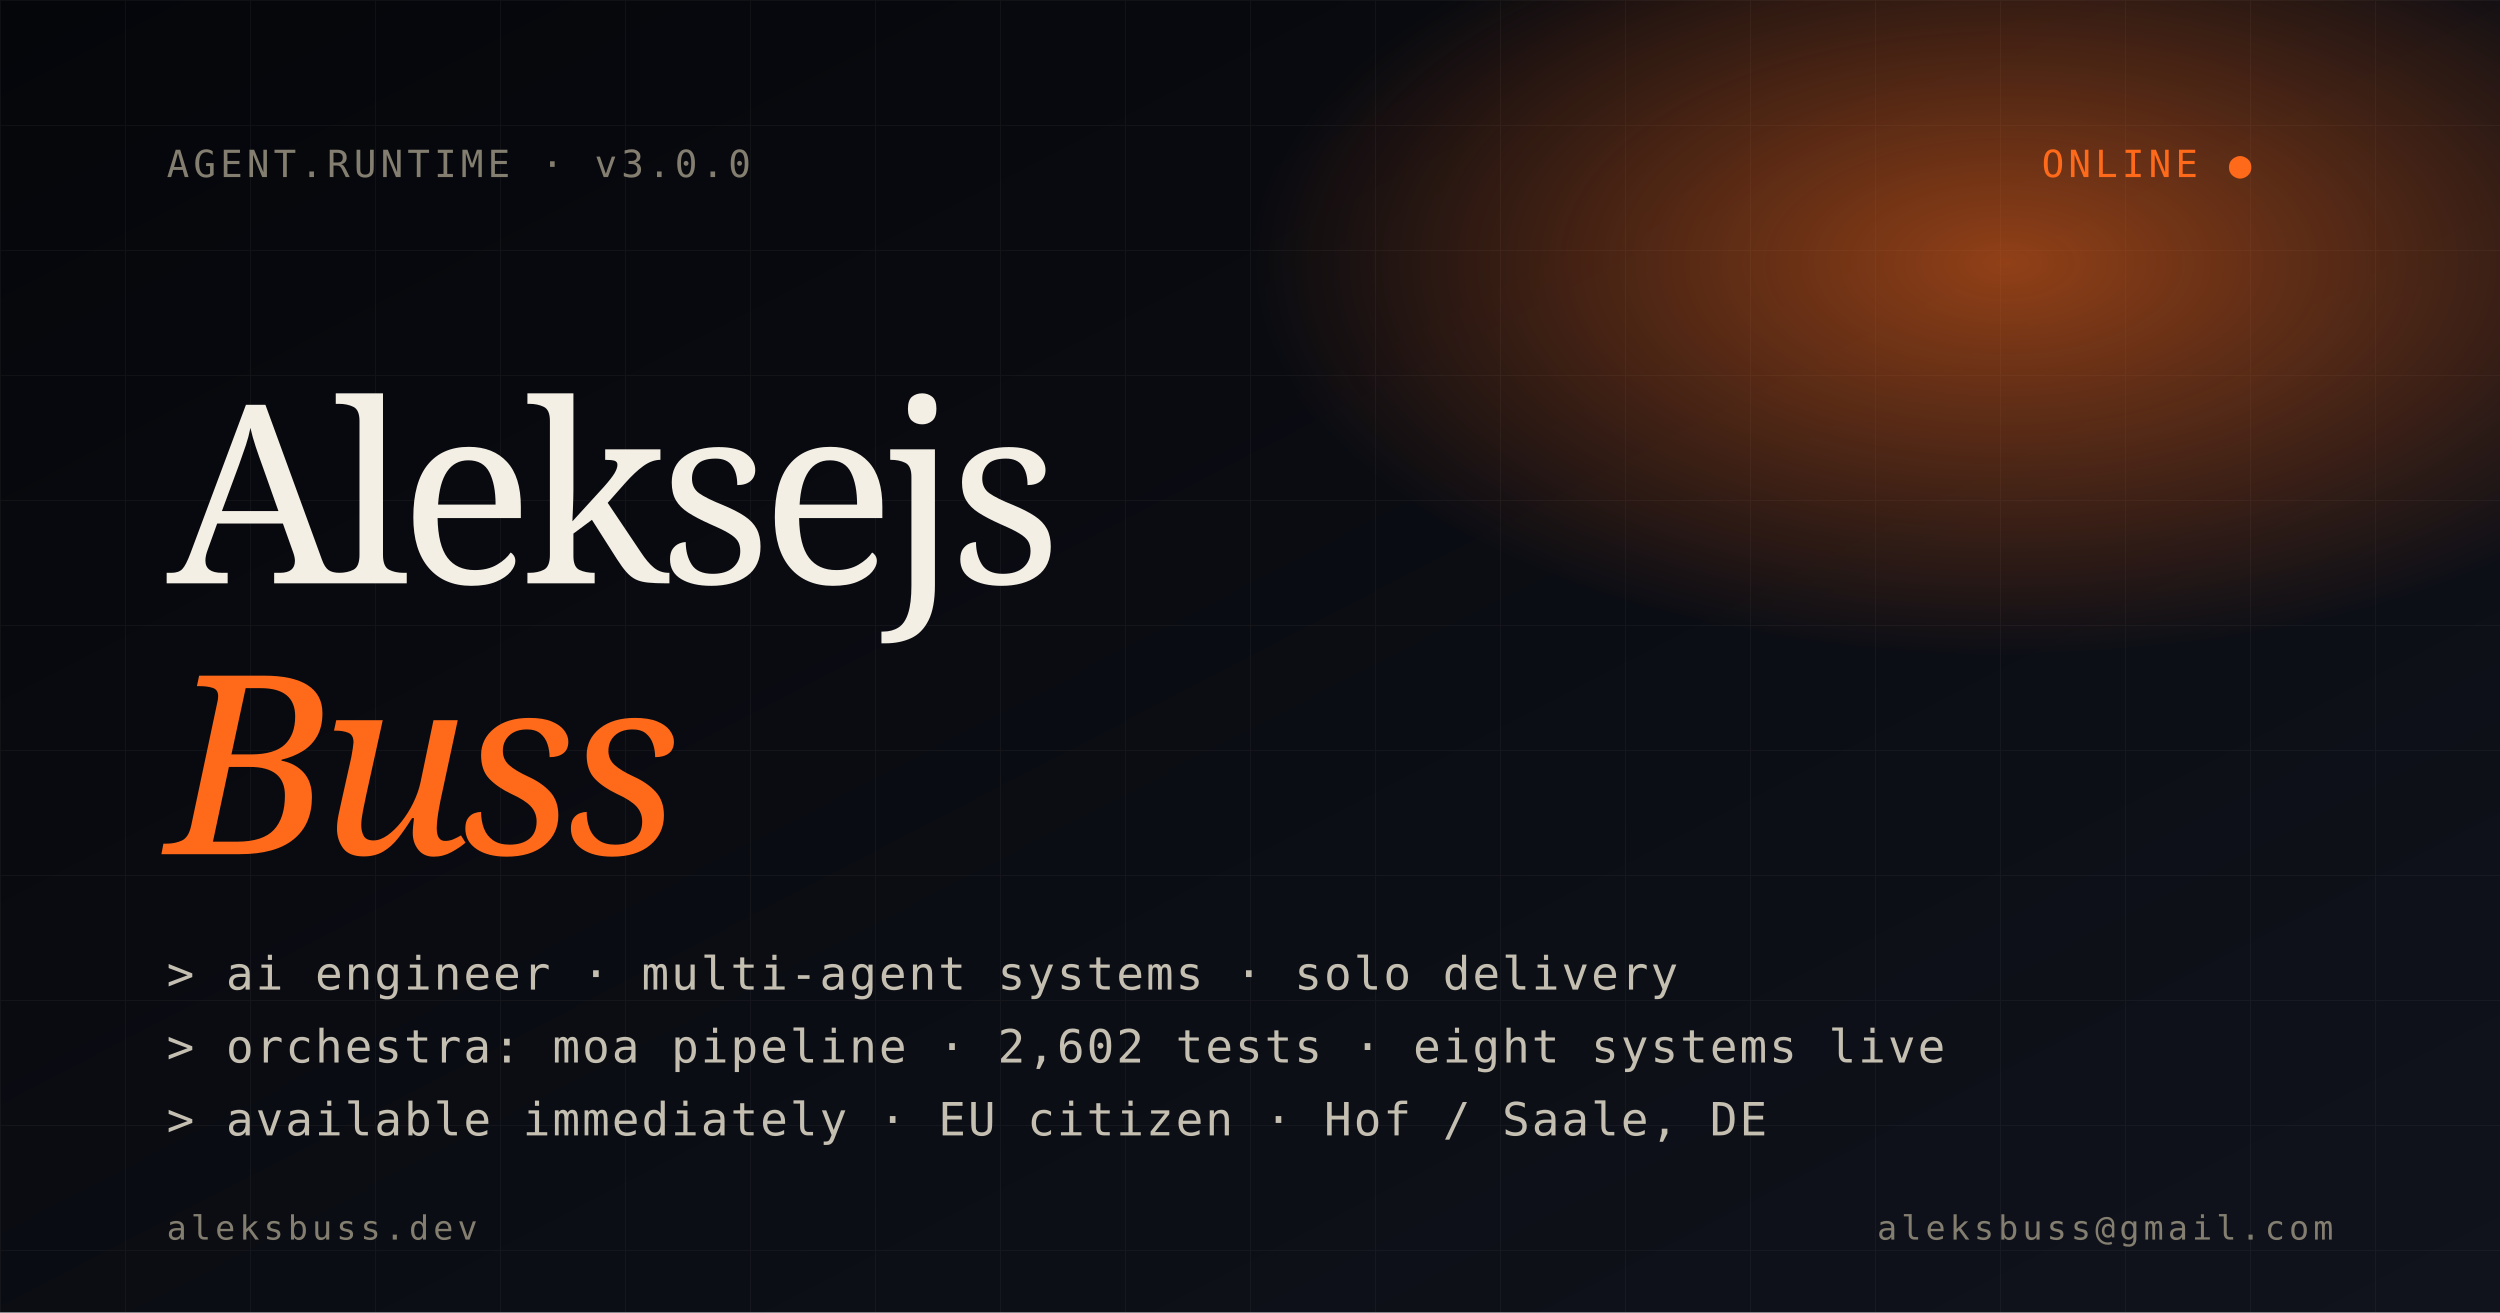
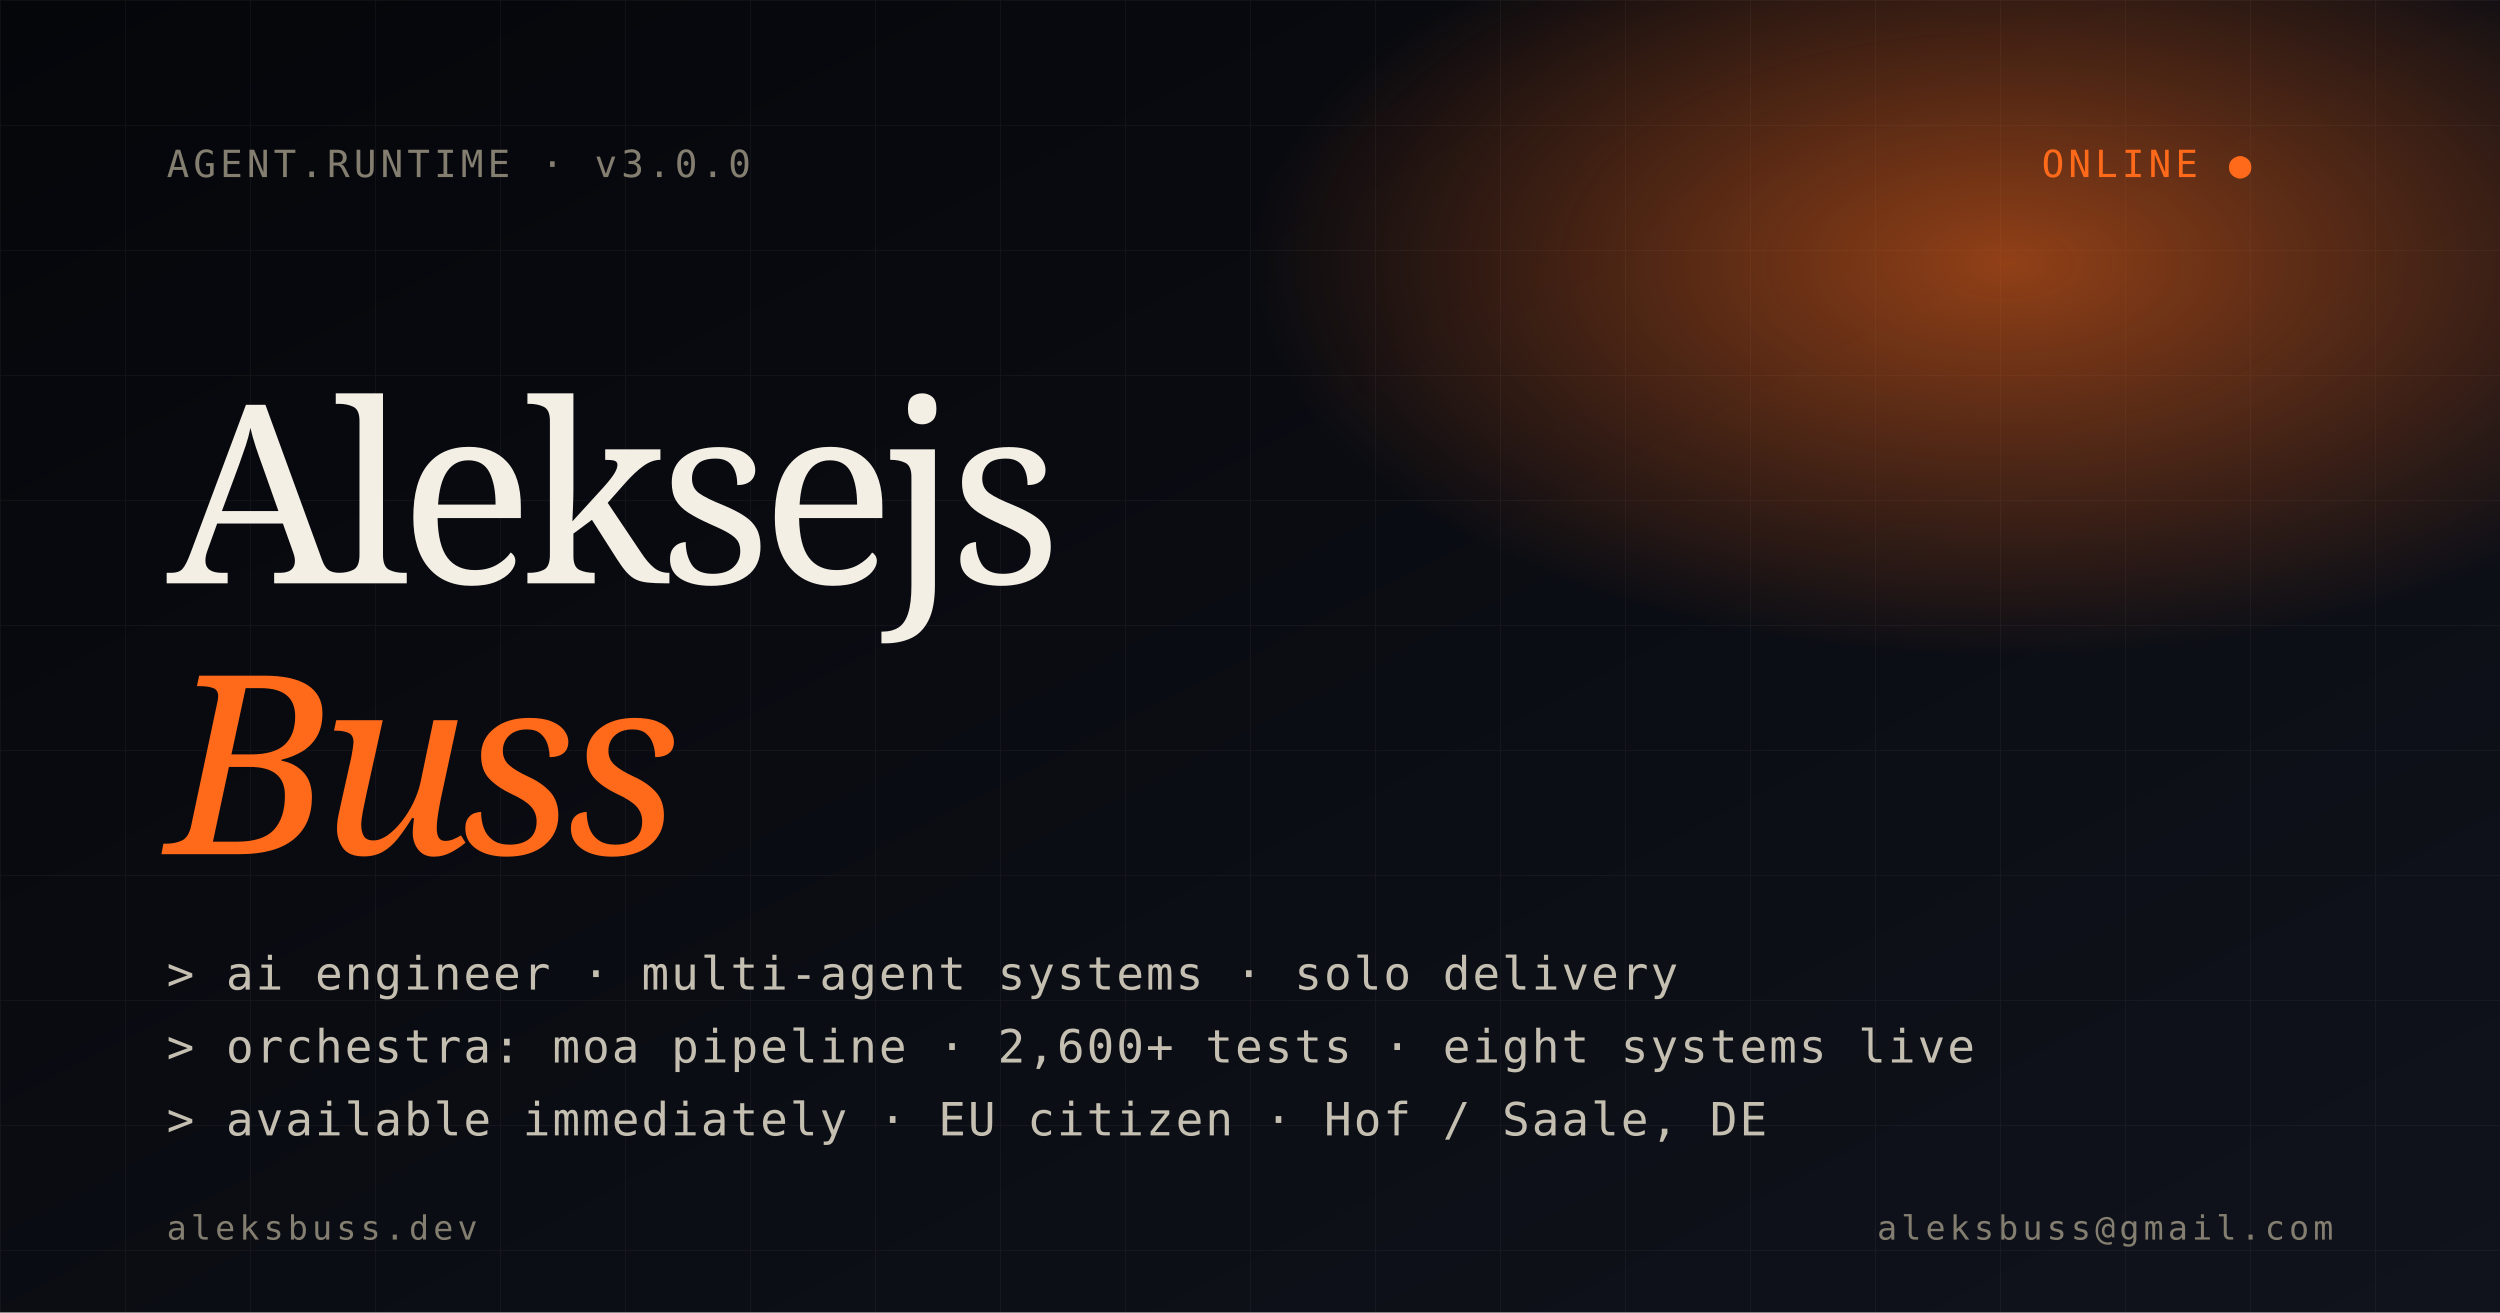
<svg xmlns="http://www.w3.org/2000/svg" viewBox="0 0 1200 630" width="1200" height="630">
  <defs>
    <linearGradient id="bg" x1="0" y1="0" x2="1" y2="1">
      <stop offset="0%" stop-color="#05060a" />
      <stop offset="100%" stop-color="#10131c" />
    </linearGradient>
    <radialGradient id="glow" cx="80%" cy="20%">
      <stop offset="0%" stop-color="#ff6a1a" stop-opacity="0.55" />
      <stop offset="60%" stop-color="#ff6a1a" stop-opacity="0" />
    </radialGradient>
    <pattern id="grid" width="60" height="60" patternUnits="userSpaceOnUse">
      <path d="M 60 0 L 0 0 0 60" fill="none" stroke="rgba(255,255,255,0.04)" stroke-width="1" />
    </pattern>
  </defs>
  <rect width="1200" height="630" fill="url(#bg)" />
  <rect width="1200" height="630" fill="url(#grid)" />
  <rect width="1200" height="630" fill="url(#glow)" />
  <g font-family="'JetBrains Mono', monospace" fill="#837e6f" font-size="18" letter-spacing="2">
    <text x="80" y="85">AGENT.RUNTIME · v3.0.0</text>
    <text x="980" y="85" fill="#ff6a1a">ONLINE ●</text>
  </g>
  <g font-family="'Fraunces', serif" fill="#f3efe5">
    <text x="80" y="280" font-size="120" font-weight="300" letter-spacing="-5">Aleksejs</text>
    <text x="80" y="410" font-size="120" font-weight="300" font-style="italic" fill="#ff6a1a" letter-spacing="-5">Buss</text>
  </g>
  <g font-family="'JetBrains Mono', monospace" fill="#c4bfb1" font-size="22" letter-spacing="1">
    <text x="80" y="475">&gt; ai engineer · multi-agent systems · solo delivery</text>
-     <text x="80" y="510">&gt; orchestra: moa pipeline · 2,602 tests · eight systems live</text>
+     <text x="80" y="510">&gt; orchestra: moa pipeline · 2,600+ tests · eight systems live</text>
    <text x="80" y="545">&gt; available immediately · EU citizen · Hof / Saale, DE</text>
  </g>
  <g font-family="'JetBrains Mono', monospace" fill="#837e6f" font-size="16" letter-spacing="2">
    <text x="80" y="595">aleksbuss.dev</text>
    <text x="1120" y="595" text-anchor="end">aleksbuss@gmail.com</text>
  </g>
</svg>
